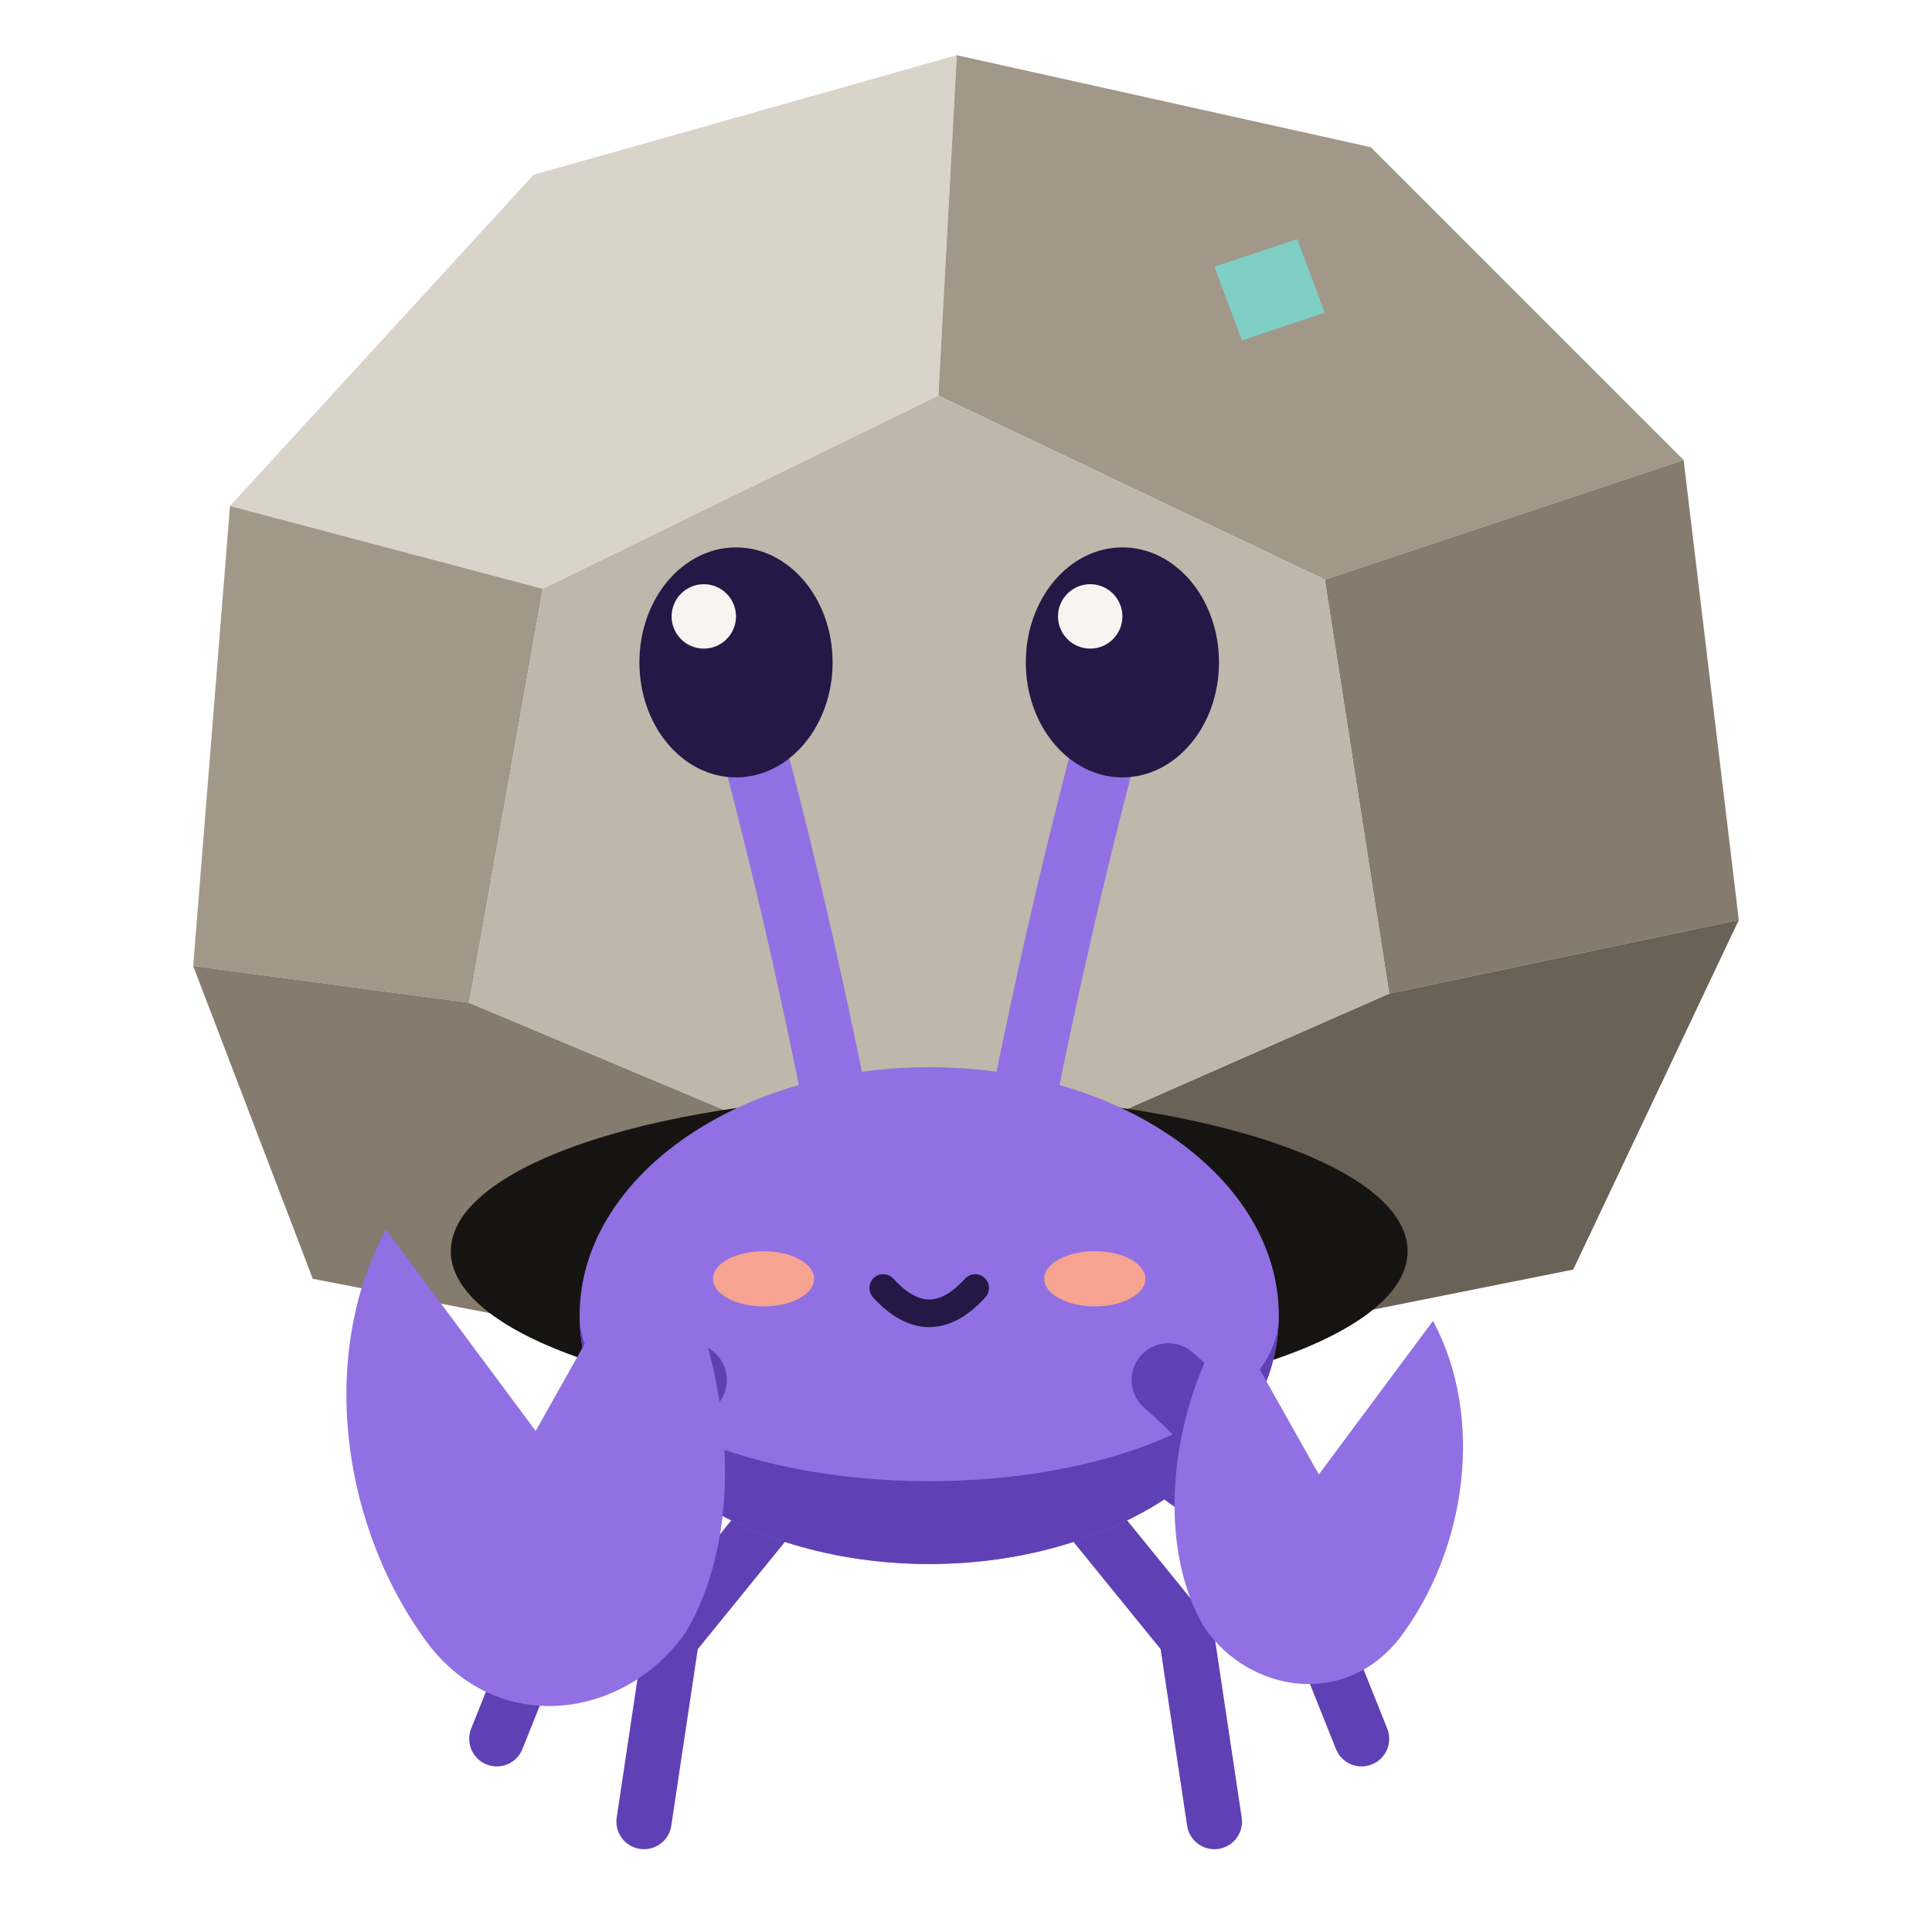
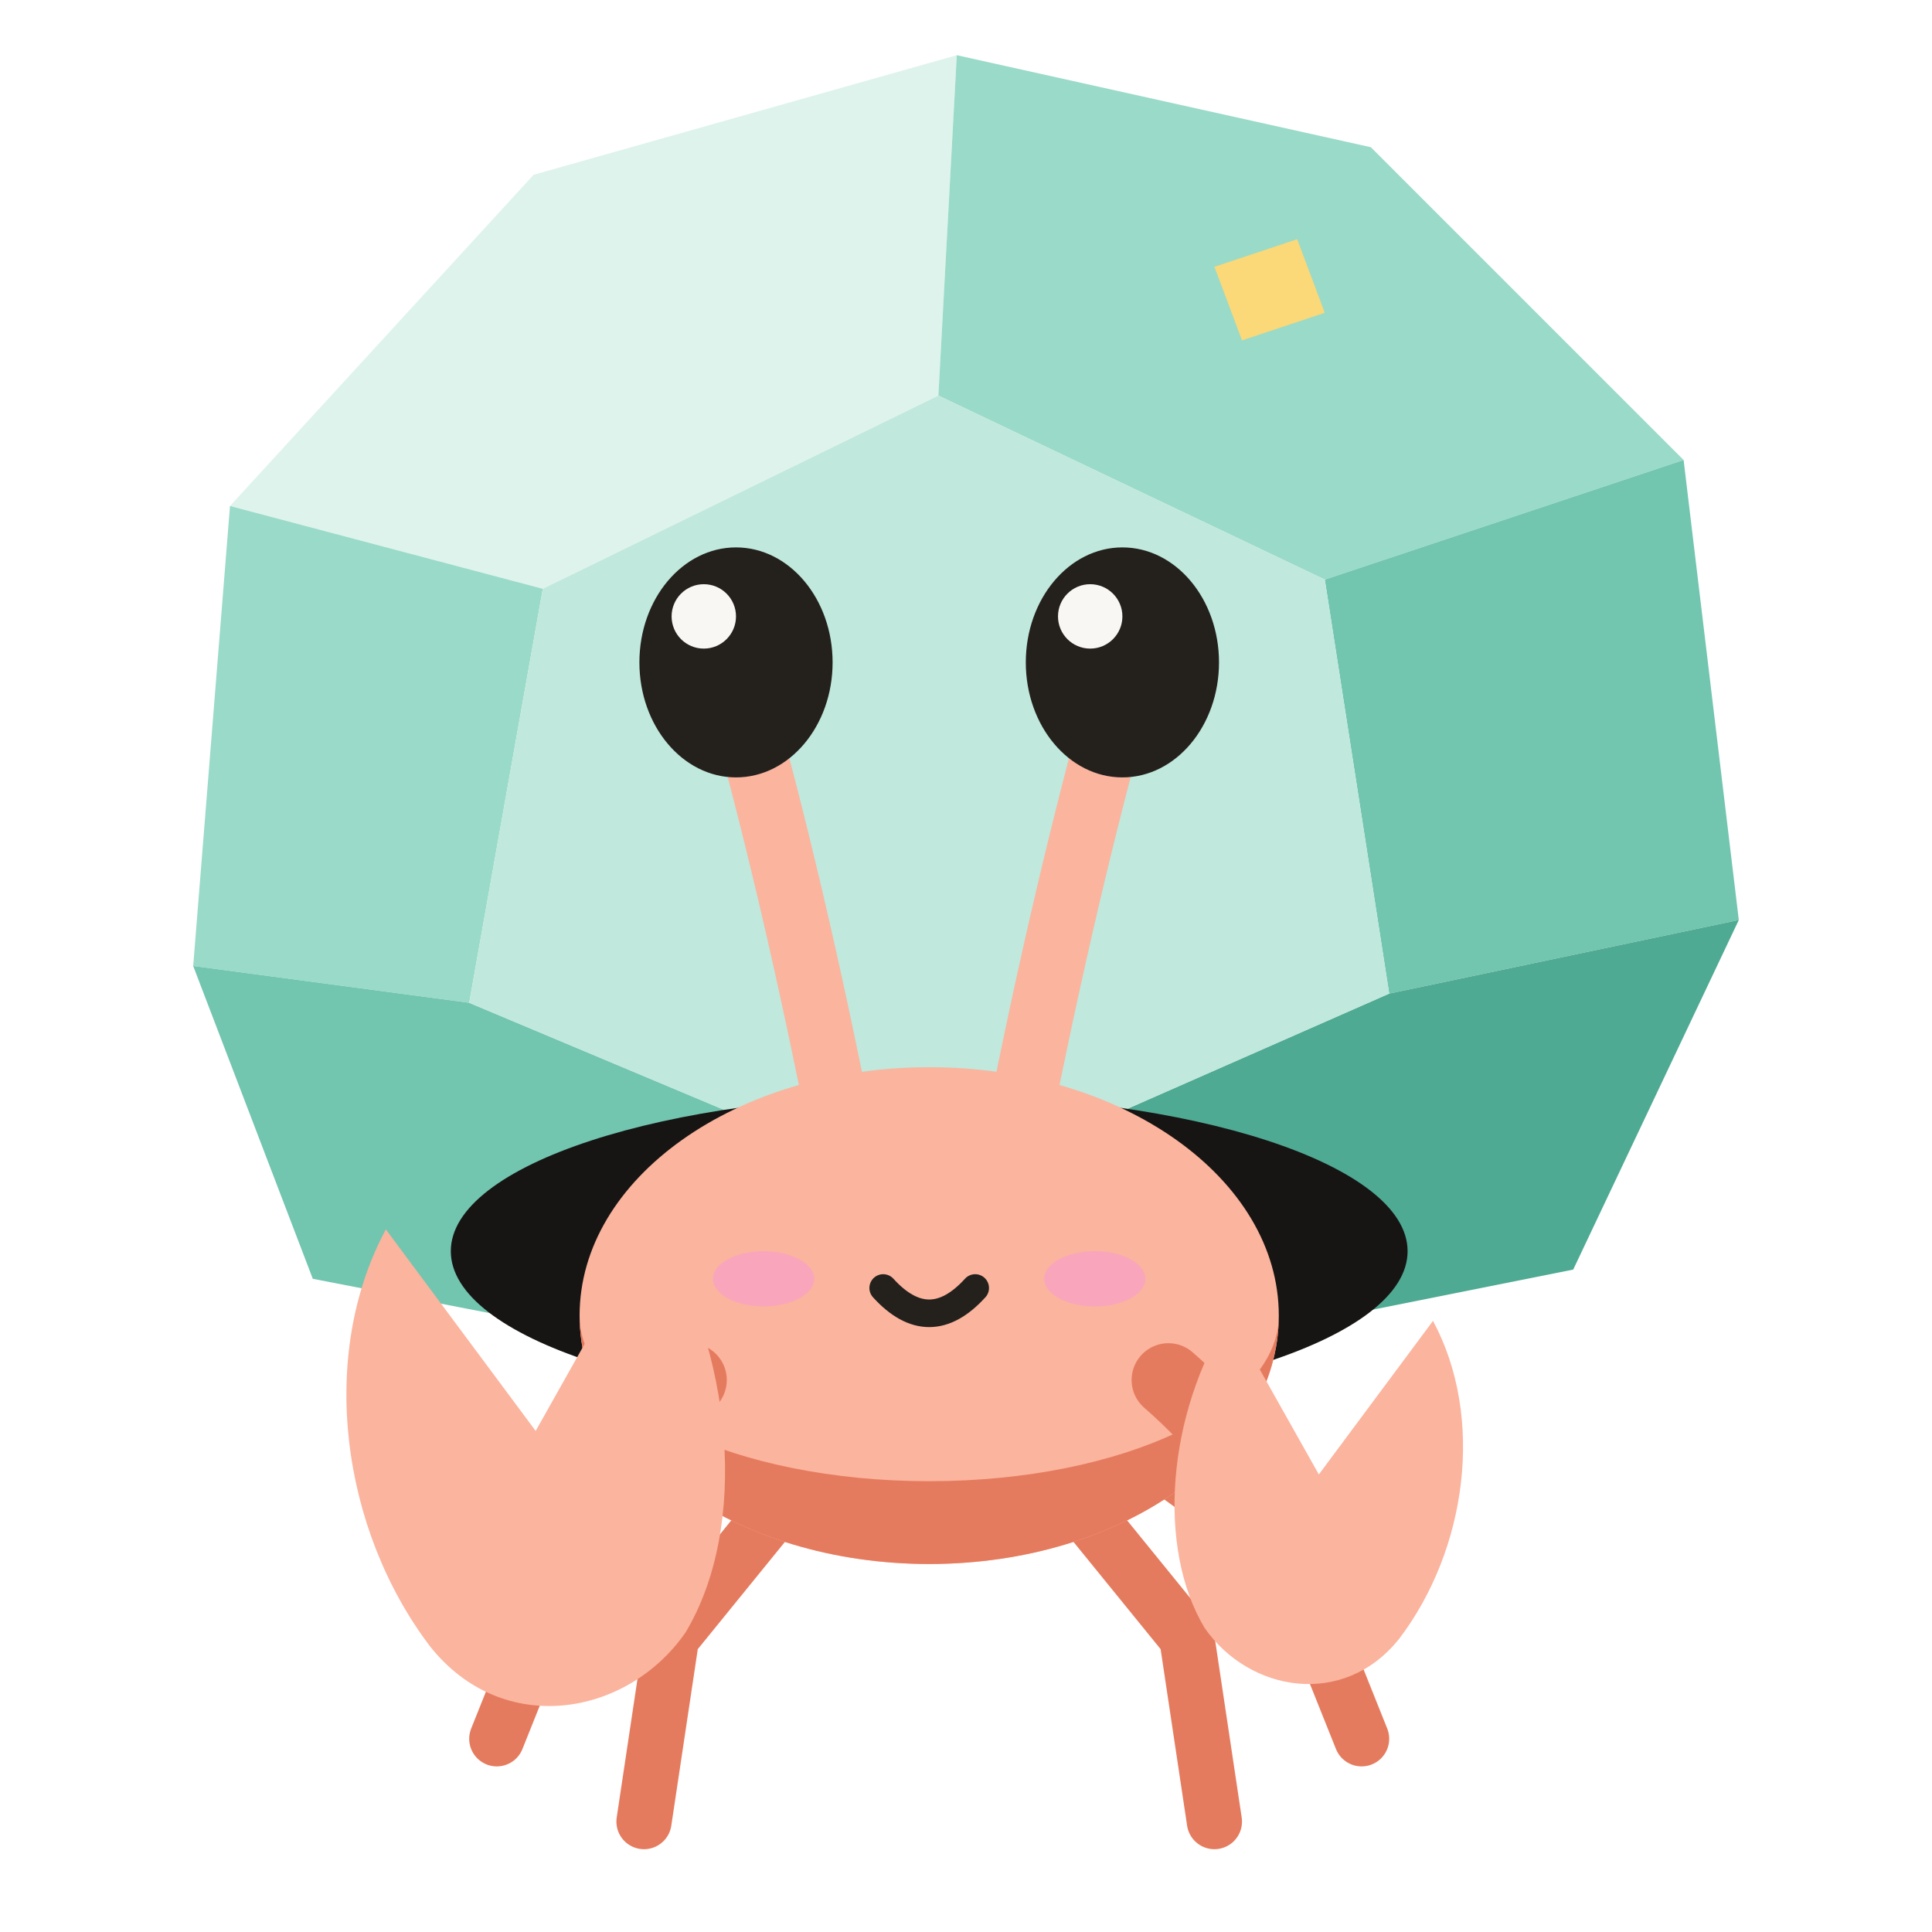
<svg xmlns="http://www.w3.org/2000/svg" viewBox="54 40 420 420" width="420" height="420">
  <g>
    <g id="shell-stone">
-       <polygon points="104,150 170,78 262,52 258,126 172,168" fill="#D9D3CA" />
-       <polygon points="262,52 352,72 420,140 342,166 258,126" fill="#A2988A" />
-       <polygon points="96,250 104,150 172,168 156,258" fill="#A2988A" />
-       <polygon points="420,140 432,240 356,256 342,166" fill="#857B6E" />
-       <polygon points="432,240 396,316 256,344 256,300 356,256" fill="#6A6157" />
-       <polygon points="256,344 122,318 96,250 156,258 256,300" fill="#857B6E" />
-       <polygon points="172,168 258,126 342,166 356,256 256,300 156,258" fill="#BFB7AB" />
-       <polygon points="318,98 336,92 342,108 324,114" fill="#7FCFC4" />
-       <ellipse cx="256" cy="312" rx="104" ry="34" fill="#161412" />
+       <polygon points="104,150 170,78 262,52 258,126 172,168" fill="#DDF3EC" />
+       <polygon points="262,52 352,72 420,140 342,166 258,126" fill="#9ADAC8" />
+       <polygon points="96,250 104,150 172,168 156,258" fill="#9ADAC8" />
+       <polygon points="420,140 432,240 356,256 342,166" fill="#72C5AF" />
+       <polygon points="432,240 396,316 256,344 256,300 356,256" fill="#4FAA93" />
+       <polygon points="256,344 122,318 96,250 156,258 256,300" fill="#72C5AF" />
+       <polygon points="172,168 258,126 342,166 356,256 256,300 156,258" fill="#C0E8DC" />
+       <polygon points="318,98 336,92 342,108 324,114" fill="#FBD878" />
+       <ellipse cx="256" cy="312" rx="104" ry="34" fill="#171513" />
    </g>
    <g id="legs-stand">
-       <g fill="none" stroke-width="12" stroke-linecap="round" stroke-linejoin="round" stroke="#6040B5">
+       <g fill="none" stroke-width="12" stroke-linecap="round" stroke-linejoin="round" stroke="#E57B5E">
        <path d="M214,352 L178,378 L162,418" />
        <path d="M226,364 L200,396 L194,436" />
        <path d="M298,352 L334,378 L350,418" />
        <path d="M286,364 L312,396 L318,436" />
      </g>
    </g>
    <g id="body-base">
-       <ellipse cx="256" cy="326" rx="76" ry="54" fill="#9170E3" />
-       <path d="M180,326 A76,54 0 0 0 332,326 A76,36 0 0 1 180,326 Z" fill="#6040B5" />
+       <ellipse cx="256" cy="326" rx="76" ry="54" fill="#FBB49E" />
+       <path d="M180,326 A76,54 0 0 0 332,326 A76,36 0 0 1 180,326 Z" fill="#E57B5E" />
    </g>
    <g id="stalks-up">
-       <g fill="none" stroke-width="14" stroke-linecap="round" stroke="#9170E3">
+       <g fill="none" stroke-width="14" stroke-linecap="round" stroke="#FBB49E">
        <path d="M238,292 Q228,240 216,196" />
        <path d="M274,292 Q284,240 296,196" />
      </g>
    </g>
    <g id="eyes-open">
-       <ellipse cx="214" cy="184" rx="21" ry="25" fill="#241846" />
-       <ellipse cx="298" cy="184" rx="21" ry="25" fill="#241846" />
-       <circle cx="207" cy="174" r="7" fill="#F7F5F2" />
-       <circle cx="291" cy="174" r="7" fill="#F7F5F2" />
+       <ellipse cx="214" cy="184" rx="21" ry="25" fill="#24211D" />
+       <ellipse cx="298" cy="184" rx="21" ry="25" fill="#24211D" />
+       <circle cx="207" cy="174" r="7" fill="#F9F7F4" />
+       <circle cx="291" cy="174" r="7" fill="#F9F7F4" />
    </g>
    <g id="cheeks-blush">
-       <ellipse cx="220" cy="318" rx="11" ry="6" fill="#F7A391" />
-       <ellipse cx="292" cy="318" rx="11" ry="6" fill="#F7A391" />
+       <ellipse cx="220" cy="318" rx="11" ry="6" fill="#F9A5BC" />
+       <ellipse cx="292" cy="318" rx="11" ry="6" fill="#F9A5BC" />
    </g>
    <g id="mouth-smile">
-       <path fill="none" stroke-width="6" stroke-linecap="round" d="M246,320 Q256,331 266,320" stroke="#241846" />
+       <path fill="none" stroke-width="6" stroke-linecap="round" d="M246,320 Q256,331 266,320" stroke="#24211D" />
    </g>
    <g id="claws-rest">
-       <g fill="none" stroke-width="16" stroke-linecap="round" stroke="#6040B5">
+       <g fill="none" stroke-width="16" stroke-linecap="round" stroke="#E57B5E">
        <path d="M204,340 Q186,354 178,368" />
        <path d="M308,340 Q324,354 332,370" />
      </g>
-       <path transform="translate(174,374) rotate(-14) scale(1.05)" d="M-30,16 C-42,-12 -38,-48 -18,-70 L2,-22 L36,-58 C46,-28 40,8 22,26 C6,40 -20,38 -30,16 Z" fill="#9170E3" />
-       <path transform="translate(338,378) rotate(14) scale(-0.8,0.8)" d="M-30,16 C-42,-12 -38,-48 -18,-70 L2,-22 L36,-58 C46,-28 40,8 22,26 C6,40 -20,38 -30,16 Z" fill="#9170E3" />
+       <path transform="translate(174,374) rotate(-14) scale(1.05)" d="M-30,16 C-42,-12 -38,-48 -18,-70 L2,-22 L36,-58 C46,-28 40,8 22,26 C6,40 -20,38 -30,16 Z" fill="#FBB49E" />
+       <path transform="translate(338,378) rotate(14) scale(-0.8,0.8)" d="M-30,16 C-42,-12 -38,-48 -18,-70 L2,-22 L36,-58 C46,-28 40,8 22,26 C6,40 -20,38 -30,16 Z" fill="#FBB49E" />
    </g>
  </g>
</svg>
